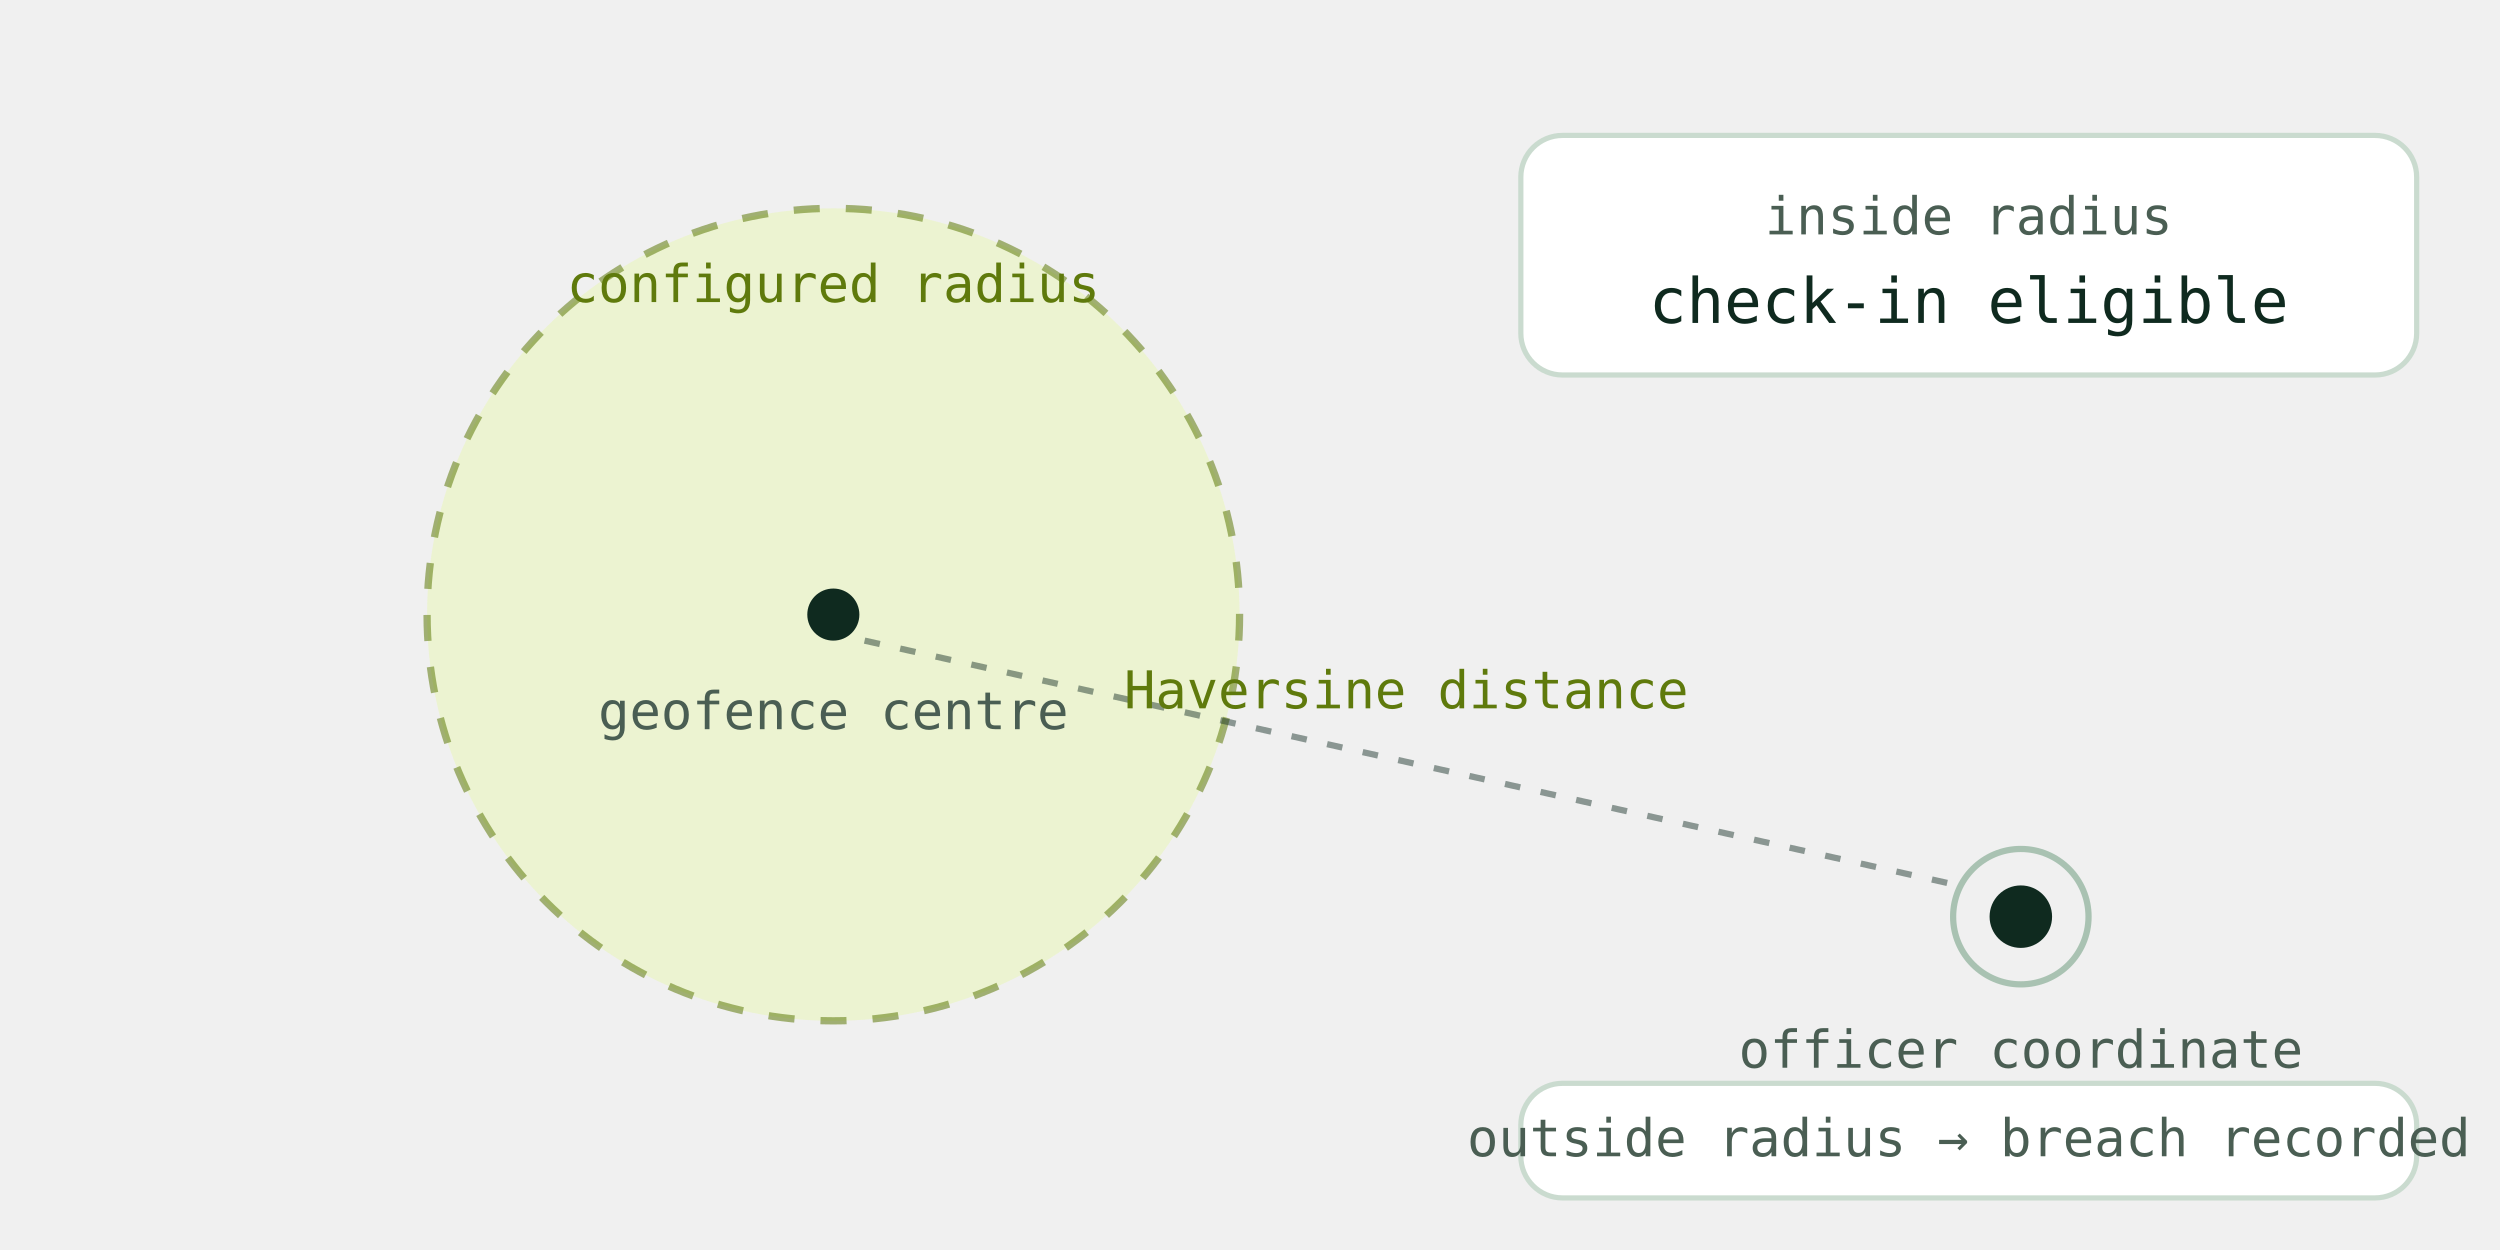
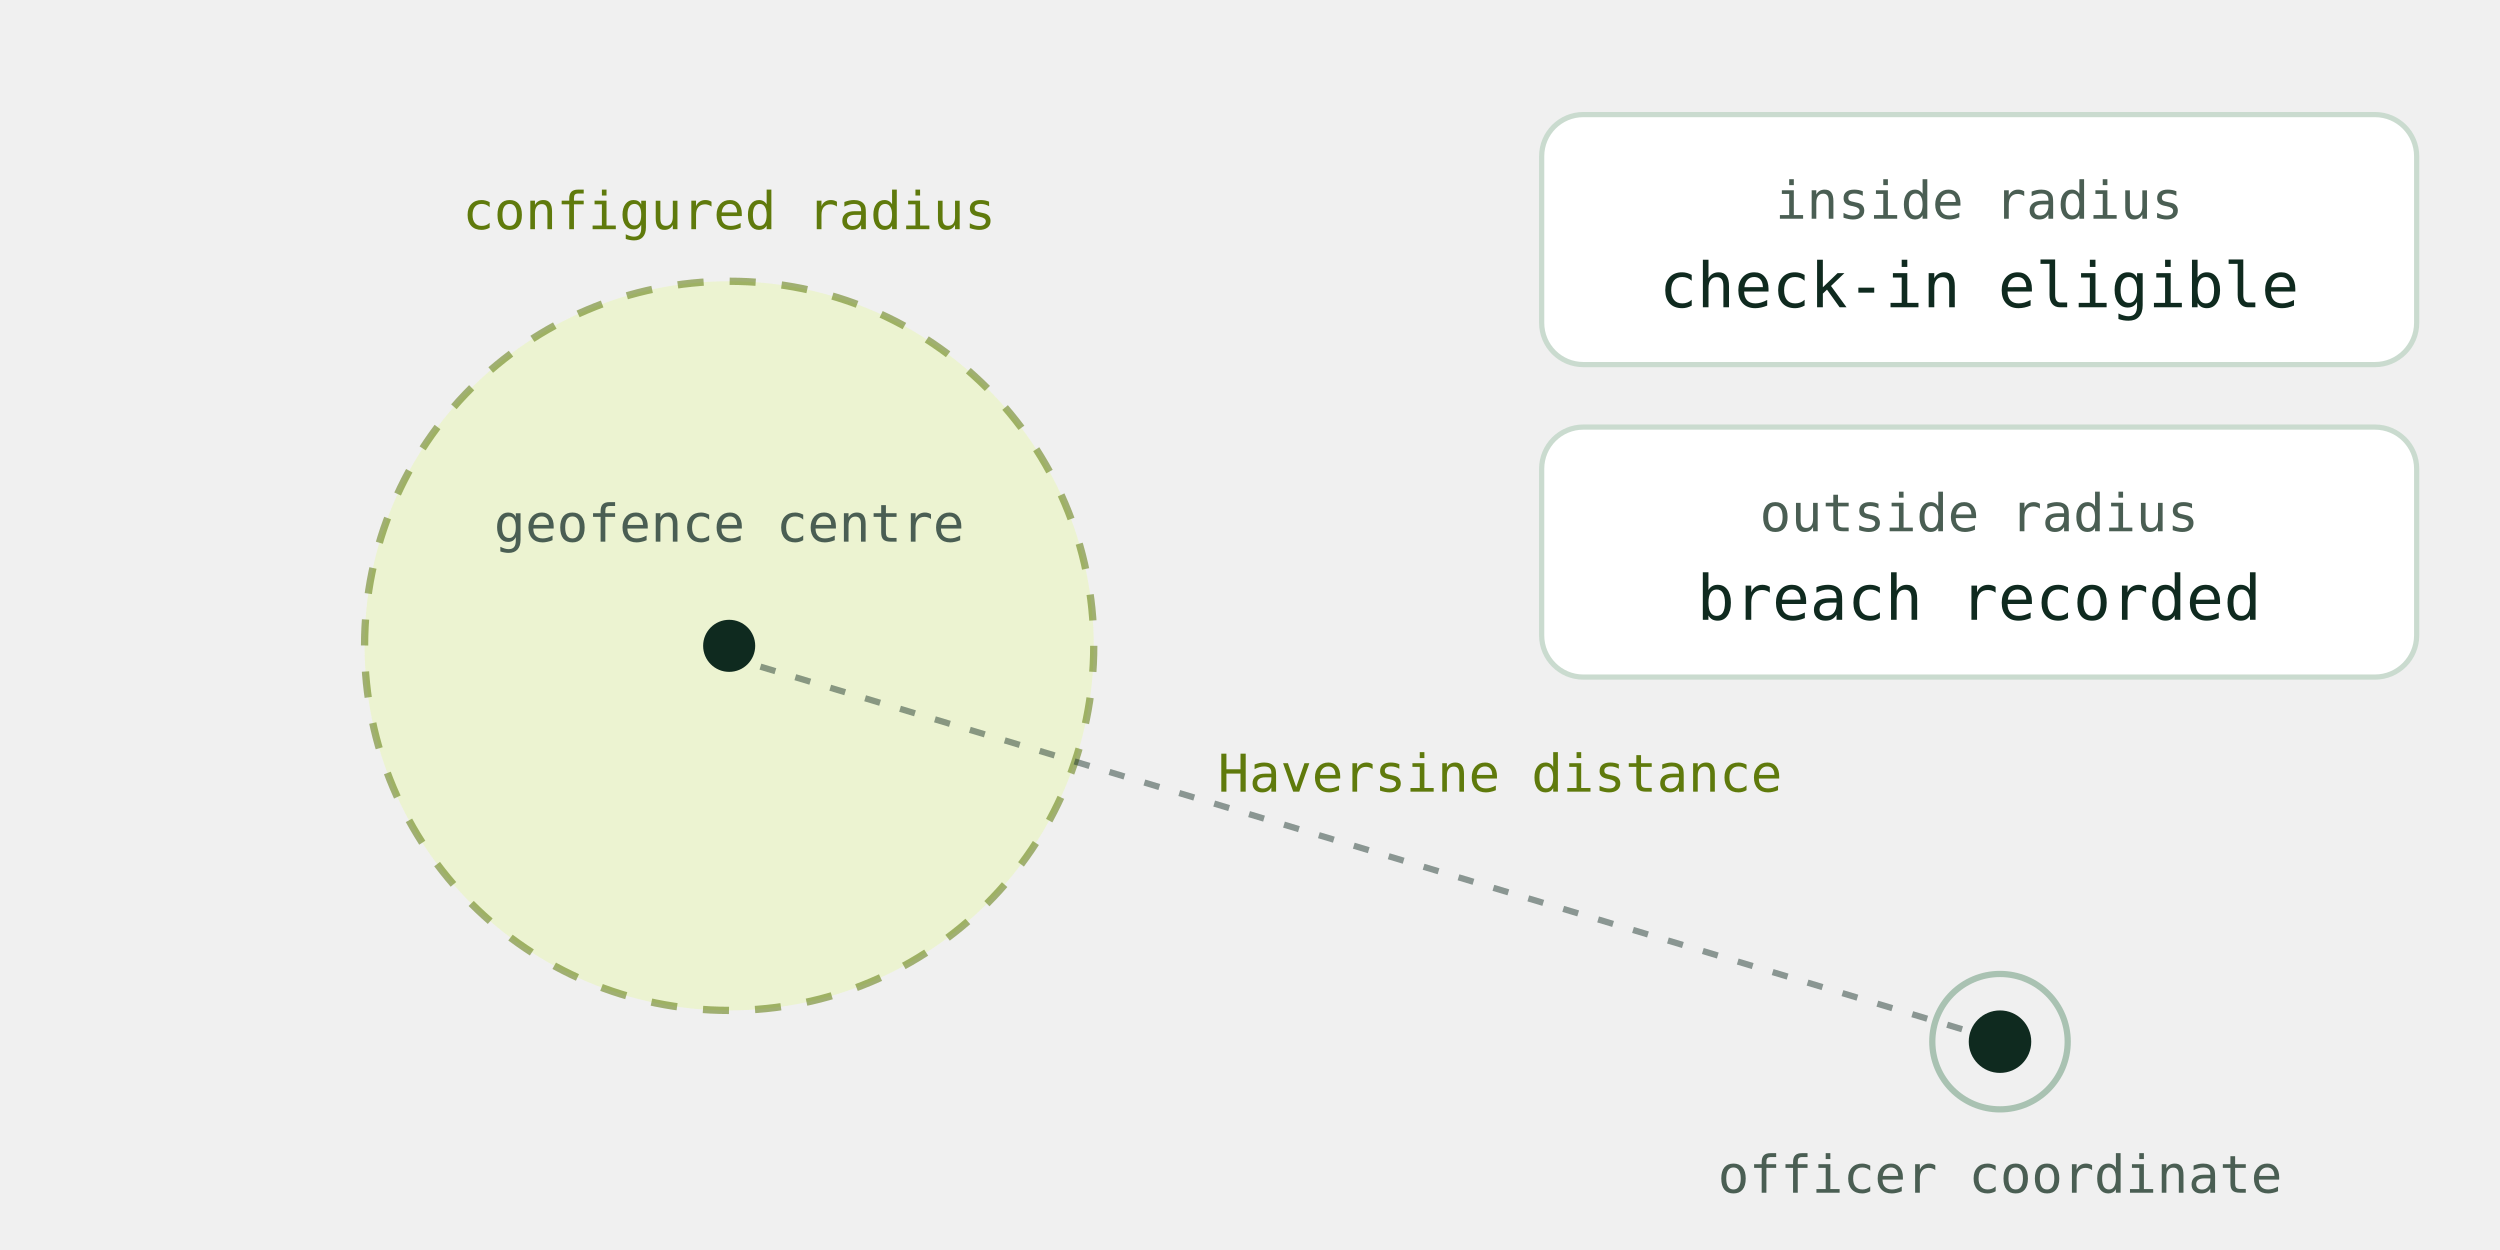
<svg xmlns="http://www.w3.org/2000/svg" viewBox="0 0 480 240" width="480" height="240" role="img" aria-labelledby="nv-geo-title nv-geo-desc">
  <defs>
    <style>
      .label { fill: #0F2A1F; font: 500 12px "DM Mono", monospace; }
      .sub { fill: #4A5E53; font: 400 10px "DM Mono", monospace; }
      .accent-label { fill: #5F7A0C; font: 500 10px "DM Mono", monospace; }
    </style>
  </defs>
-   <circle cx="160" cy="118" r="78" fill="#E9F6B8" fill-opacity="0.55" stroke="#5F7A0C" stroke-opacity="0.55" stroke-width="1.4" stroke-dasharray="5 5" />
-   <text class="accent-label" x="160" y="58" text-anchor="middle">configured radius</text>
-   <circle cx="160" cy="118" r="5" fill="#0F2A1F" />
-   <text class="sub" x="160" y="140" text-anchor="middle">geofence centre</text>
-   <circle cx="388" cy="176" r="6" fill="#0F2A1F" />
-   <circle cx="388" cy="176" r="13" fill="none" stroke="#A9C2B2" stroke-width="1.2" />
-   <text class="sub" x="388" y="205" text-anchor="middle">officer coordinate</text>
-   <line x1="166" y1="123" x2="376" y2="170" stroke="#0F2A1F" stroke-opacity="0.45" stroke-width="1.2" stroke-dasharray="3 4" />
-   <text class="accent-label" x="270" y="136" text-anchor="middle">Haversine distance</text>
-   <rect x="292" y="26" width="172" height="46" rx="8" fill="#FFFFFF" stroke="#CADBCF" stroke-width="1" />
-   <text class="sub" x="378" y="45" text-anchor="middle">inside radius</text>
-   <text class="label" x="378" y="62" text-anchor="middle">check-in eligible</text>
-   <rect x="292" y="212" width="172" height="22" rx="8" fill="#FFFFFF" stroke="#CADBCF" stroke-width="1" transform="translate(0,-4)" />
-   <text class="sub" x="378" y="222" text-anchor="middle">outside radius → breach recorded</text>
+   <text class="accent-label" x="140" y="44" text-anchor="middle">configured radius</text>
+   <circle cx="140" cy="124" r="70" fill="#E9F6B8" fill-opacity="0.55" stroke="#5F7A0C" stroke-opacity="0.55" stroke-width="1.4" stroke-dasharray="5 5" />
+   <circle cx="140" cy="124" r="5" fill="#0F2A1F" />
+   <text class="sub" x="140" y="104" text-anchor="middle">geofence centre</text>
+   <line x1="146" y1="128" x2="378" y2="198" stroke="#0F2A1F" stroke-opacity="0.45" stroke-width="1.2" stroke-dasharray="3 4" />
+   <text class="accent-label" x="288" y="152" text-anchor="middle">Haversine distance</text>
+   <circle cx="384" cy="200" r="6" fill="#0F2A1F" />
+   <circle cx="384" cy="200" r="13" fill="none" stroke="#A9C2B2" stroke-width="1.2" />
+   <text class="sub" x="384" y="229" text-anchor="middle">officer coordinate</text>
+   <rect x="296" y="22" width="168" height="48" rx="8" fill="#FFFFFF" stroke="#CADBCF" stroke-width="1" />
+   <text class="sub" x="380" y="42" text-anchor="middle">inside radius</text>
+   <text class="label" x="380" y="59" text-anchor="middle">check-in eligible</text>
+   <rect x="296" y="82" width="168" height="48" rx="8" fill="#FFFFFF" stroke="#CADBCF" stroke-width="1" />
+   <text class="sub" x="380" y="102" text-anchor="middle">outside radius</text>
+   <text class="label" x="380" y="119" text-anchor="middle">breach recorded</text>
</svg>
